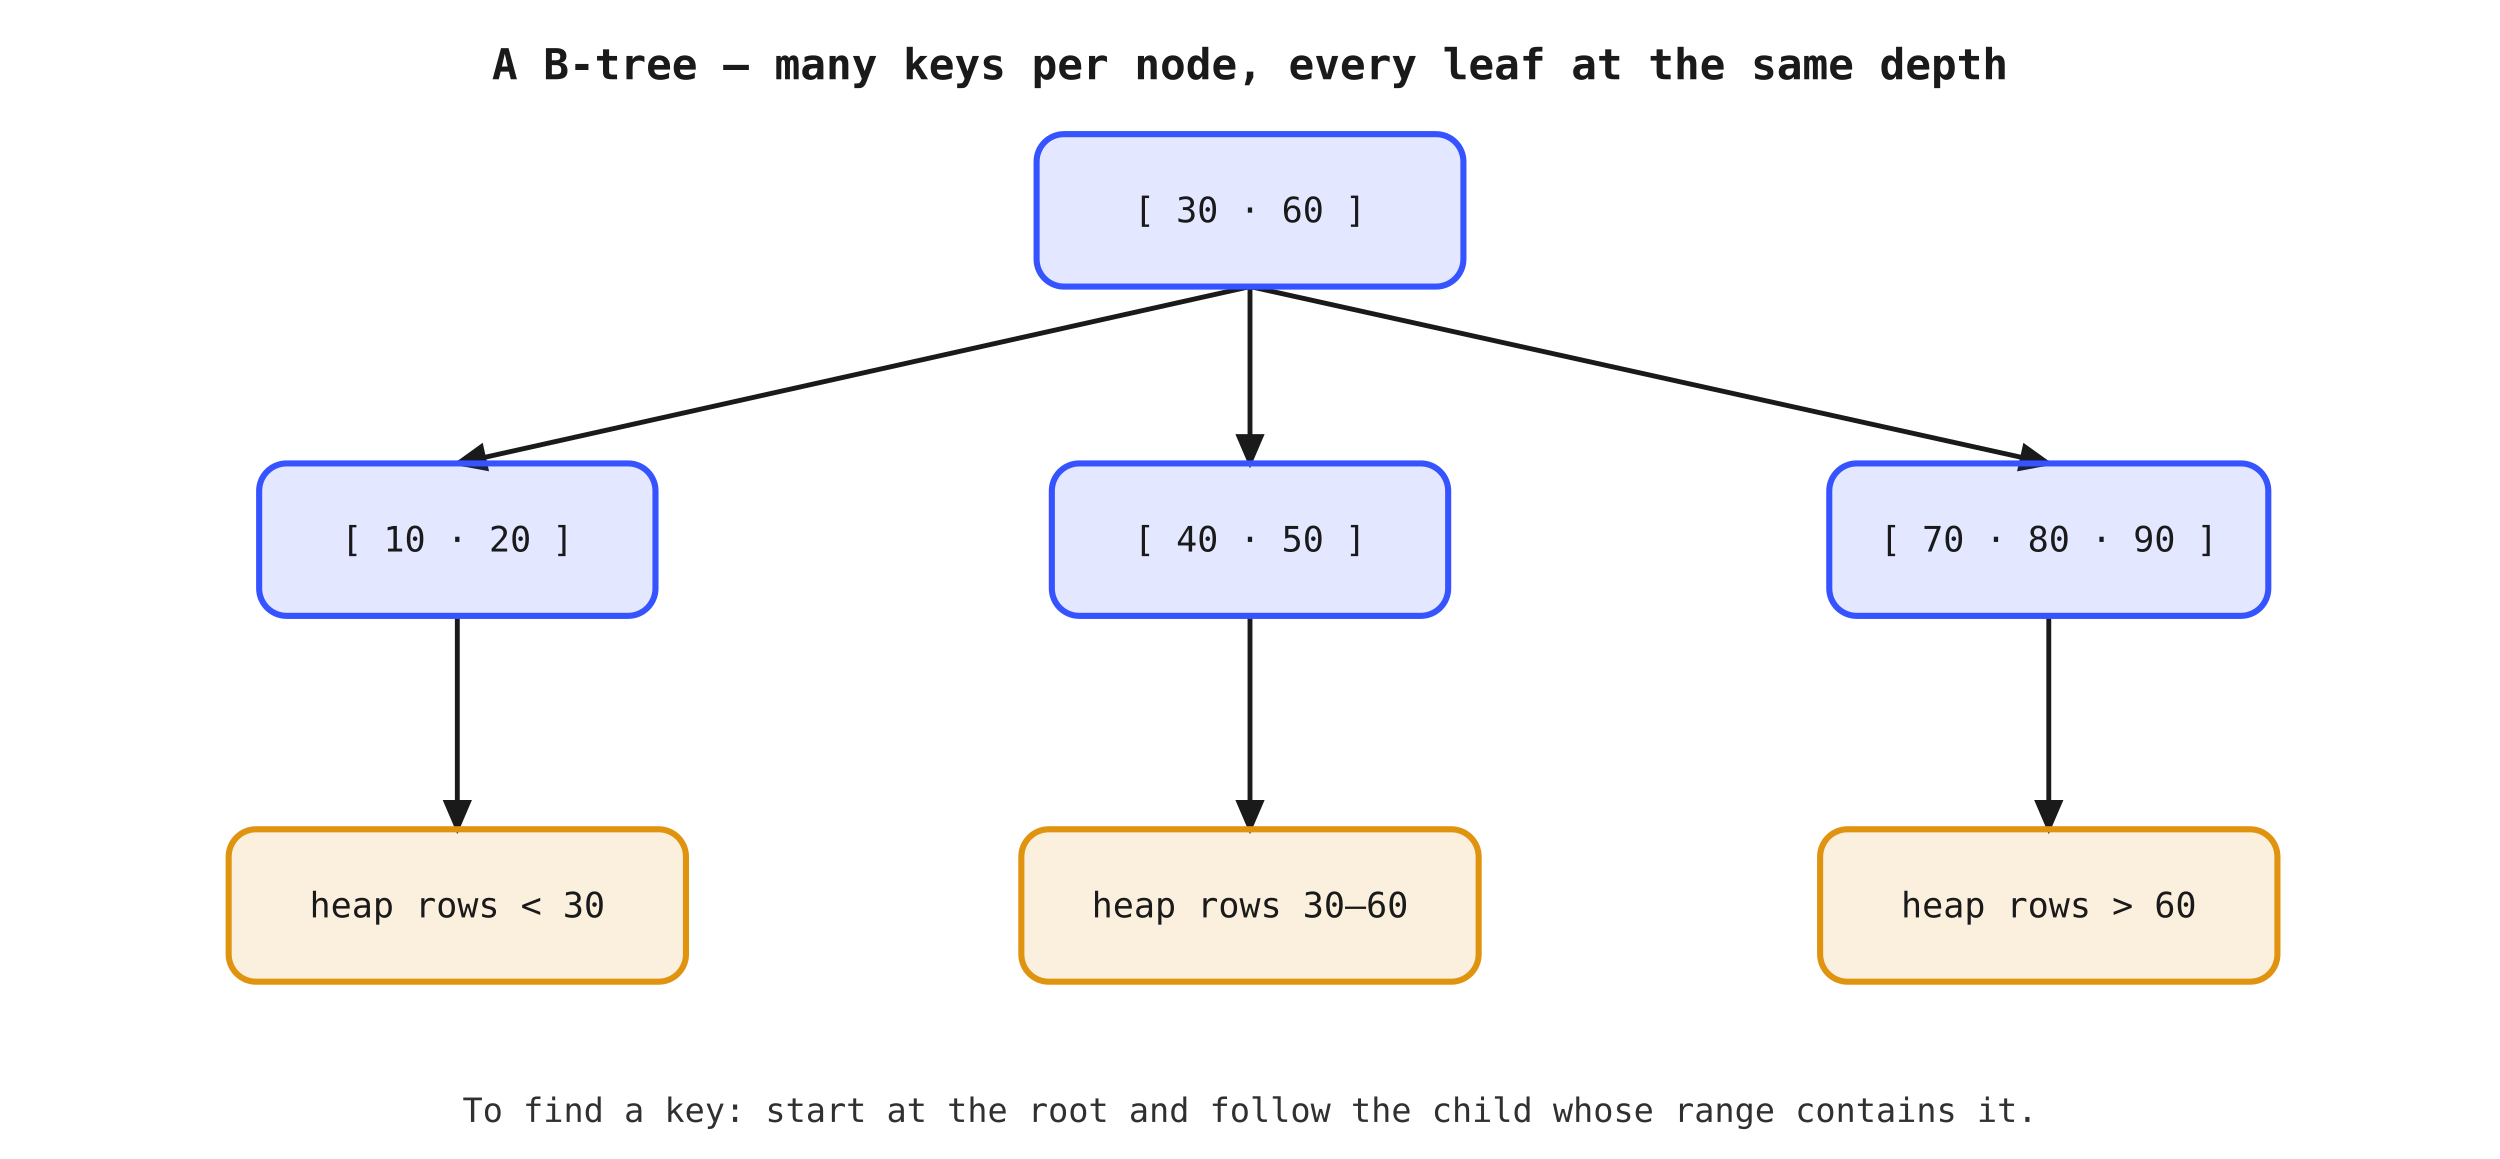
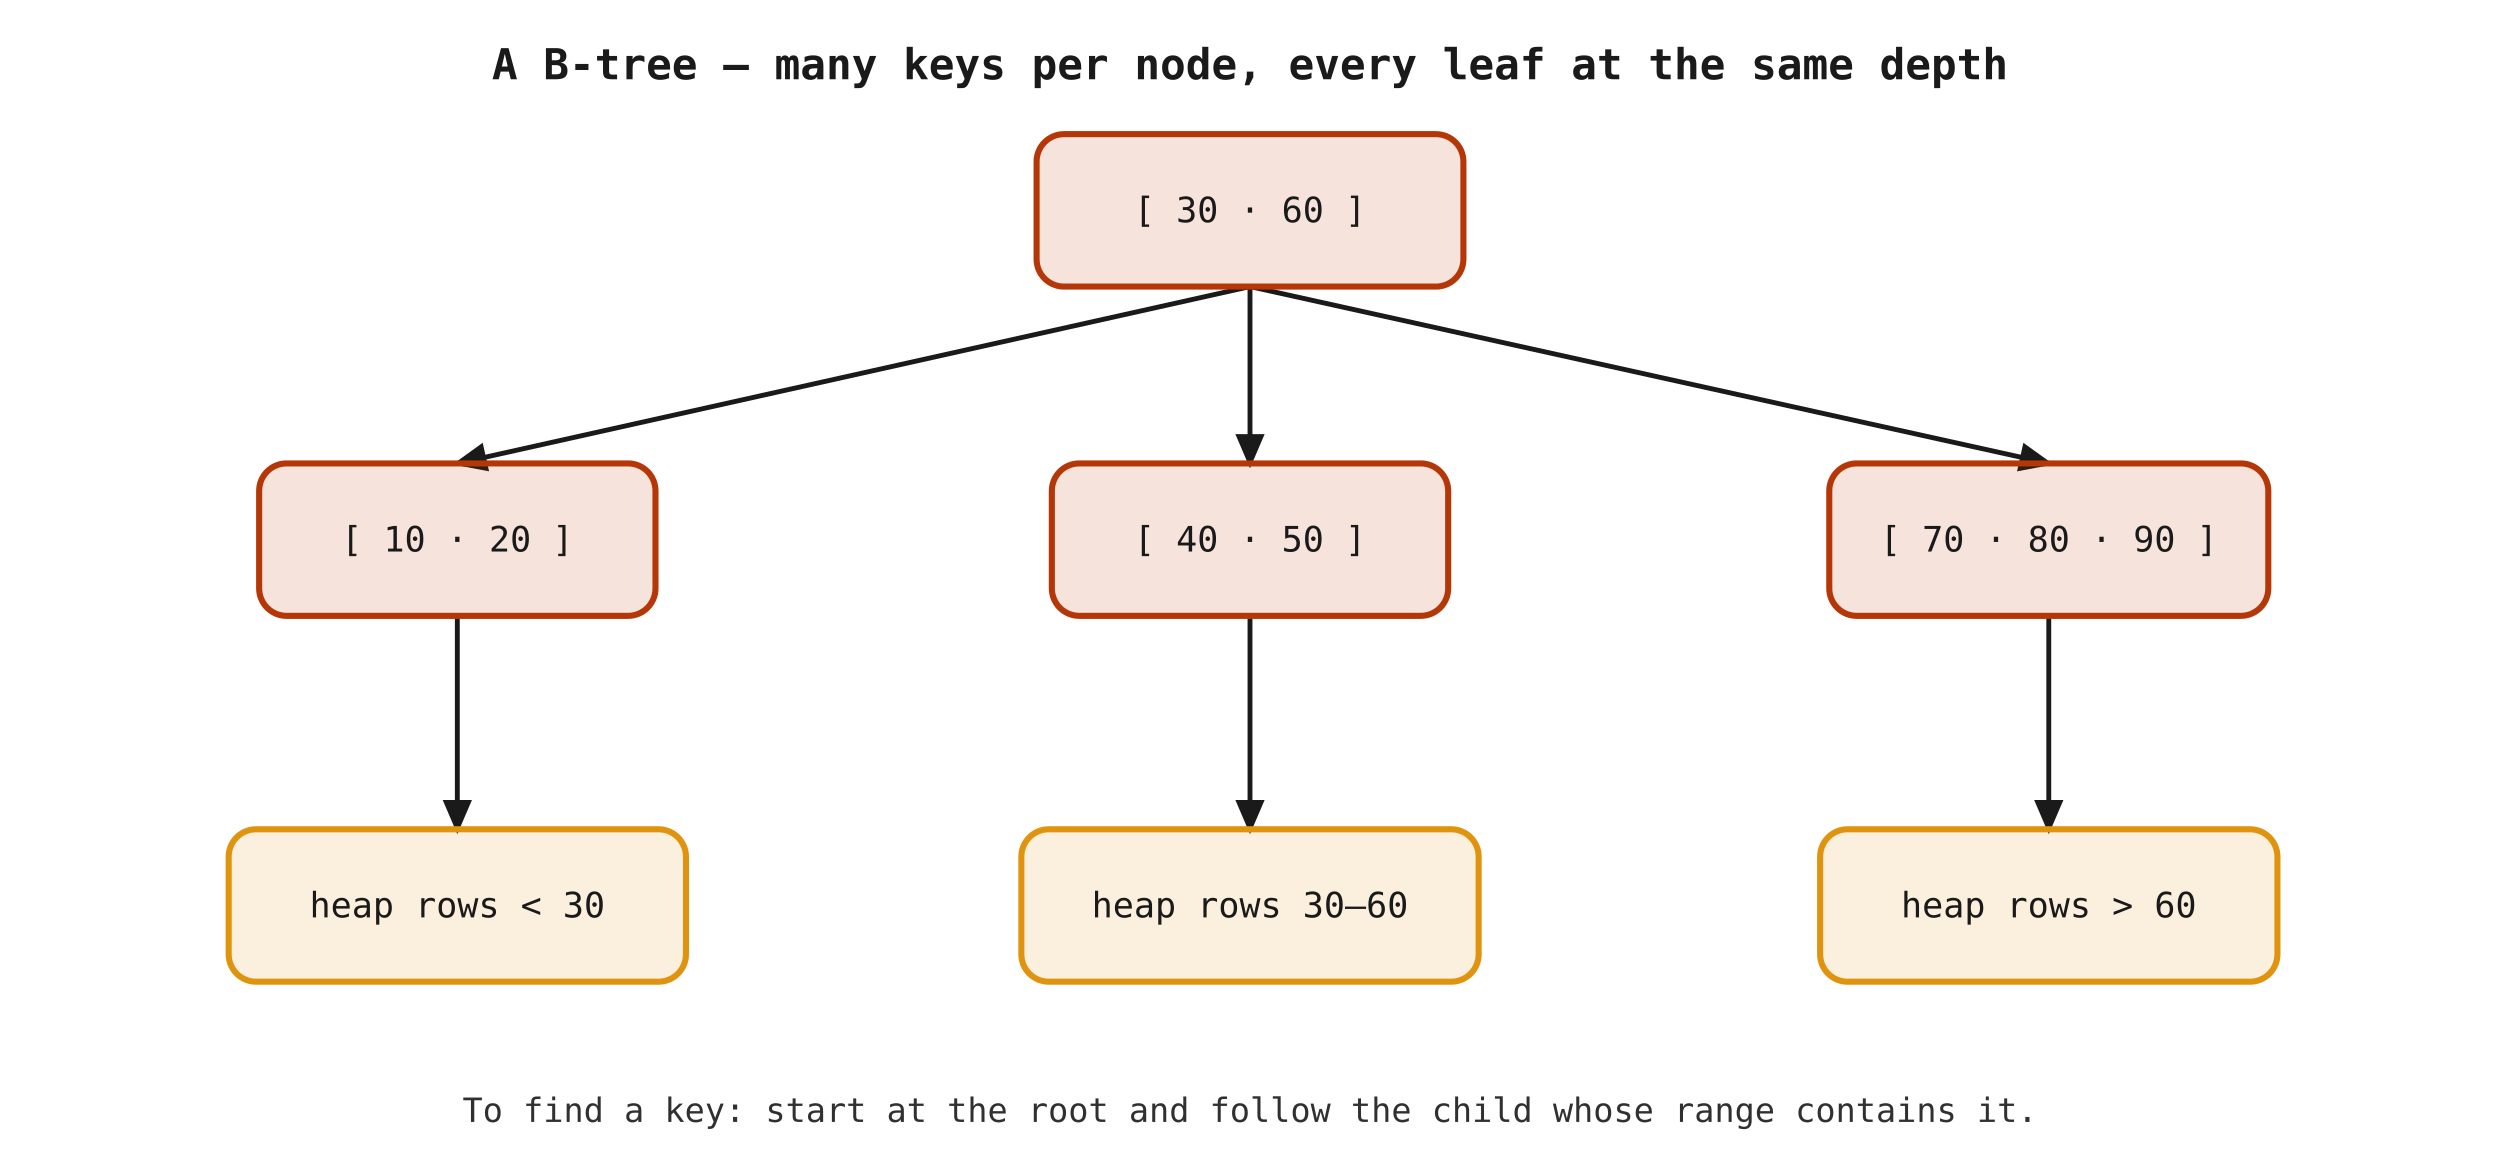
<svg xmlns="http://www.w3.org/2000/svg" color="#1a1a1a" viewBox="0 0 820 380" width="900" style="max-width:720px" role="img" aria-label="A B-tree with a root holding keys 30 and 60, three child nodes holding key ranges, and three leaves pointing at the heap rows in each range." font-family="'JetBrains Mono', ui-monospace, monospace" fill="currentColor">
  <defs>
    <marker id="l09b-ah" markerWidth="10" markerHeight="10" refX="6" refY="3" orient="auto">
      <path d="M0,0 L7,3 L0,6 Z" fill="currentColor" />
    </marker>
  </defs>
  <text x="410.0" y="26" text-anchor="middle" font-size="14" font-weight="700">A B-tree — many keys per node, every leaf at the same depth</text>
  <g fill="none">
    <path d="M410.0 94 L 150.0 152" fill="none" stroke="currentColor" stroke-width="1.6" marker-end="url(#l09b-ah)" />
    <path d="M410.0 94 L 410.0 152" fill="none" stroke="currentColor" stroke-width="1.6" marker-end="url(#l09b-ah)" />
    <path d="M410.0 94 L 672.0 152" fill="none" stroke="currentColor" stroke-width="1.6" marker-end="url(#l09b-ah)" />
    <path d="M150.0 202 L 150.0 272" fill="none" stroke="currentColor" stroke-width="1.6" marker-end="url(#l09b-ah)" />
    <path d="M410.0 202 L 410.0 272" fill="none" stroke="currentColor" stroke-width="1.6" marker-end="url(#l09b-ah)" />
    <path d="M672.0 202 L 672.0 272" fill="none" stroke="currentColor" stroke-width="1.6" marker-end="url(#l09b-ah)" />
  </g>
  <g>
-     <rect x="340.0" y="44" width="140" height="50" rx="9" fill="#3553ff" fill-opacity="0.14" stroke="#3553ff" stroke-width="2" stroke-linejoin="round" />
-     <rect x="85.0" y="152" width="130" height="50" rx="9" fill="#3553ff" fill-opacity="0.14" stroke="#3553ff" stroke-width="2" stroke-linejoin="round" />
-     <rect x="345.0" y="152" width="130" height="50" rx="9" fill="#3553ff" fill-opacity="0.14" stroke="#3553ff" stroke-width="2" stroke-linejoin="round" />
-     <rect x="600.0" y="152" width="144" height="50" rx="9" fill="#3553ff" fill-opacity="0.14" stroke="#3553ff" stroke-width="2" stroke-linejoin="round" />
+     <rect x="340.0" y="44" width="140" height="50" rx="9" fill="#b53707" fill-opacity="0.14" stroke="#b53707" stroke-width="2" stroke-linejoin="round" />
+     <rect x="85.0" y="152" width="130" height="50" rx="9" fill="#b53707" fill-opacity="0.14" stroke="#b53707" stroke-width="2" stroke-linejoin="round" />
+     <rect x="345.0" y="152" width="130" height="50" rx="9" fill="#b53707" fill-opacity="0.14" stroke="#b53707" stroke-width="2" stroke-linejoin="round" />
+     <rect x="600.0" y="152" width="144" height="50" rx="9" fill="#b53707" fill-opacity="0.14" stroke="#b53707" stroke-width="2" stroke-linejoin="round" />
    <rect x="75.0" y="272" width="150" height="50" rx="9" fill="#e0930f" fill-opacity="0.14" stroke="#e0930f" stroke-width="2" stroke-linejoin="round" />
    <rect x="335.0" y="272" width="150" height="50" rx="9" fill="#e0930f" fill-opacity="0.14" stroke="#e0930f" stroke-width="2" stroke-linejoin="round" />
    <rect x="597.0" y="272" width="150" height="50" rx="9" fill="#e0930f" fill-opacity="0.14" stroke="#e0930f" stroke-width="2" stroke-linejoin="round" />
  </g>
  <g>
    <text x="410.0" y="72.9" font-size="11.5" text-anchor="middle">[ 30 · 60 ]</text>
    <text x="150.0" y="180.9" font-size="11.5" text-anchor="middle">[ 10 · 20 ]</text>
    <text x="410.0" y="180.9" font-size="11.5" text-anchor="middle">[ 40 · 50 ]</text>
    <text x="672.0" y="180.9" font-size="11.5" text-anchor="middle">[ 70 · 80 · 90 ]</text>
    <text x="150.0" y="300.9" font-size="11.5" text-anchor="middle">heap rows &lt; 30</text>
    <text x="410.0" y="300.9" font-size="11.5" text-anchor="middle">heap rows 30–60</text>
    <text x="672.0" y="300.9" font-size="11.5" text-anchor="middle">heap rows &gt; 60</text>
  </g>
  <text x="410.0" y="368" text-anchor="middle" font-size="11" opacity="0.9">To find a key: start at the root and follow the child whose range contains it.</text>
</svg>
